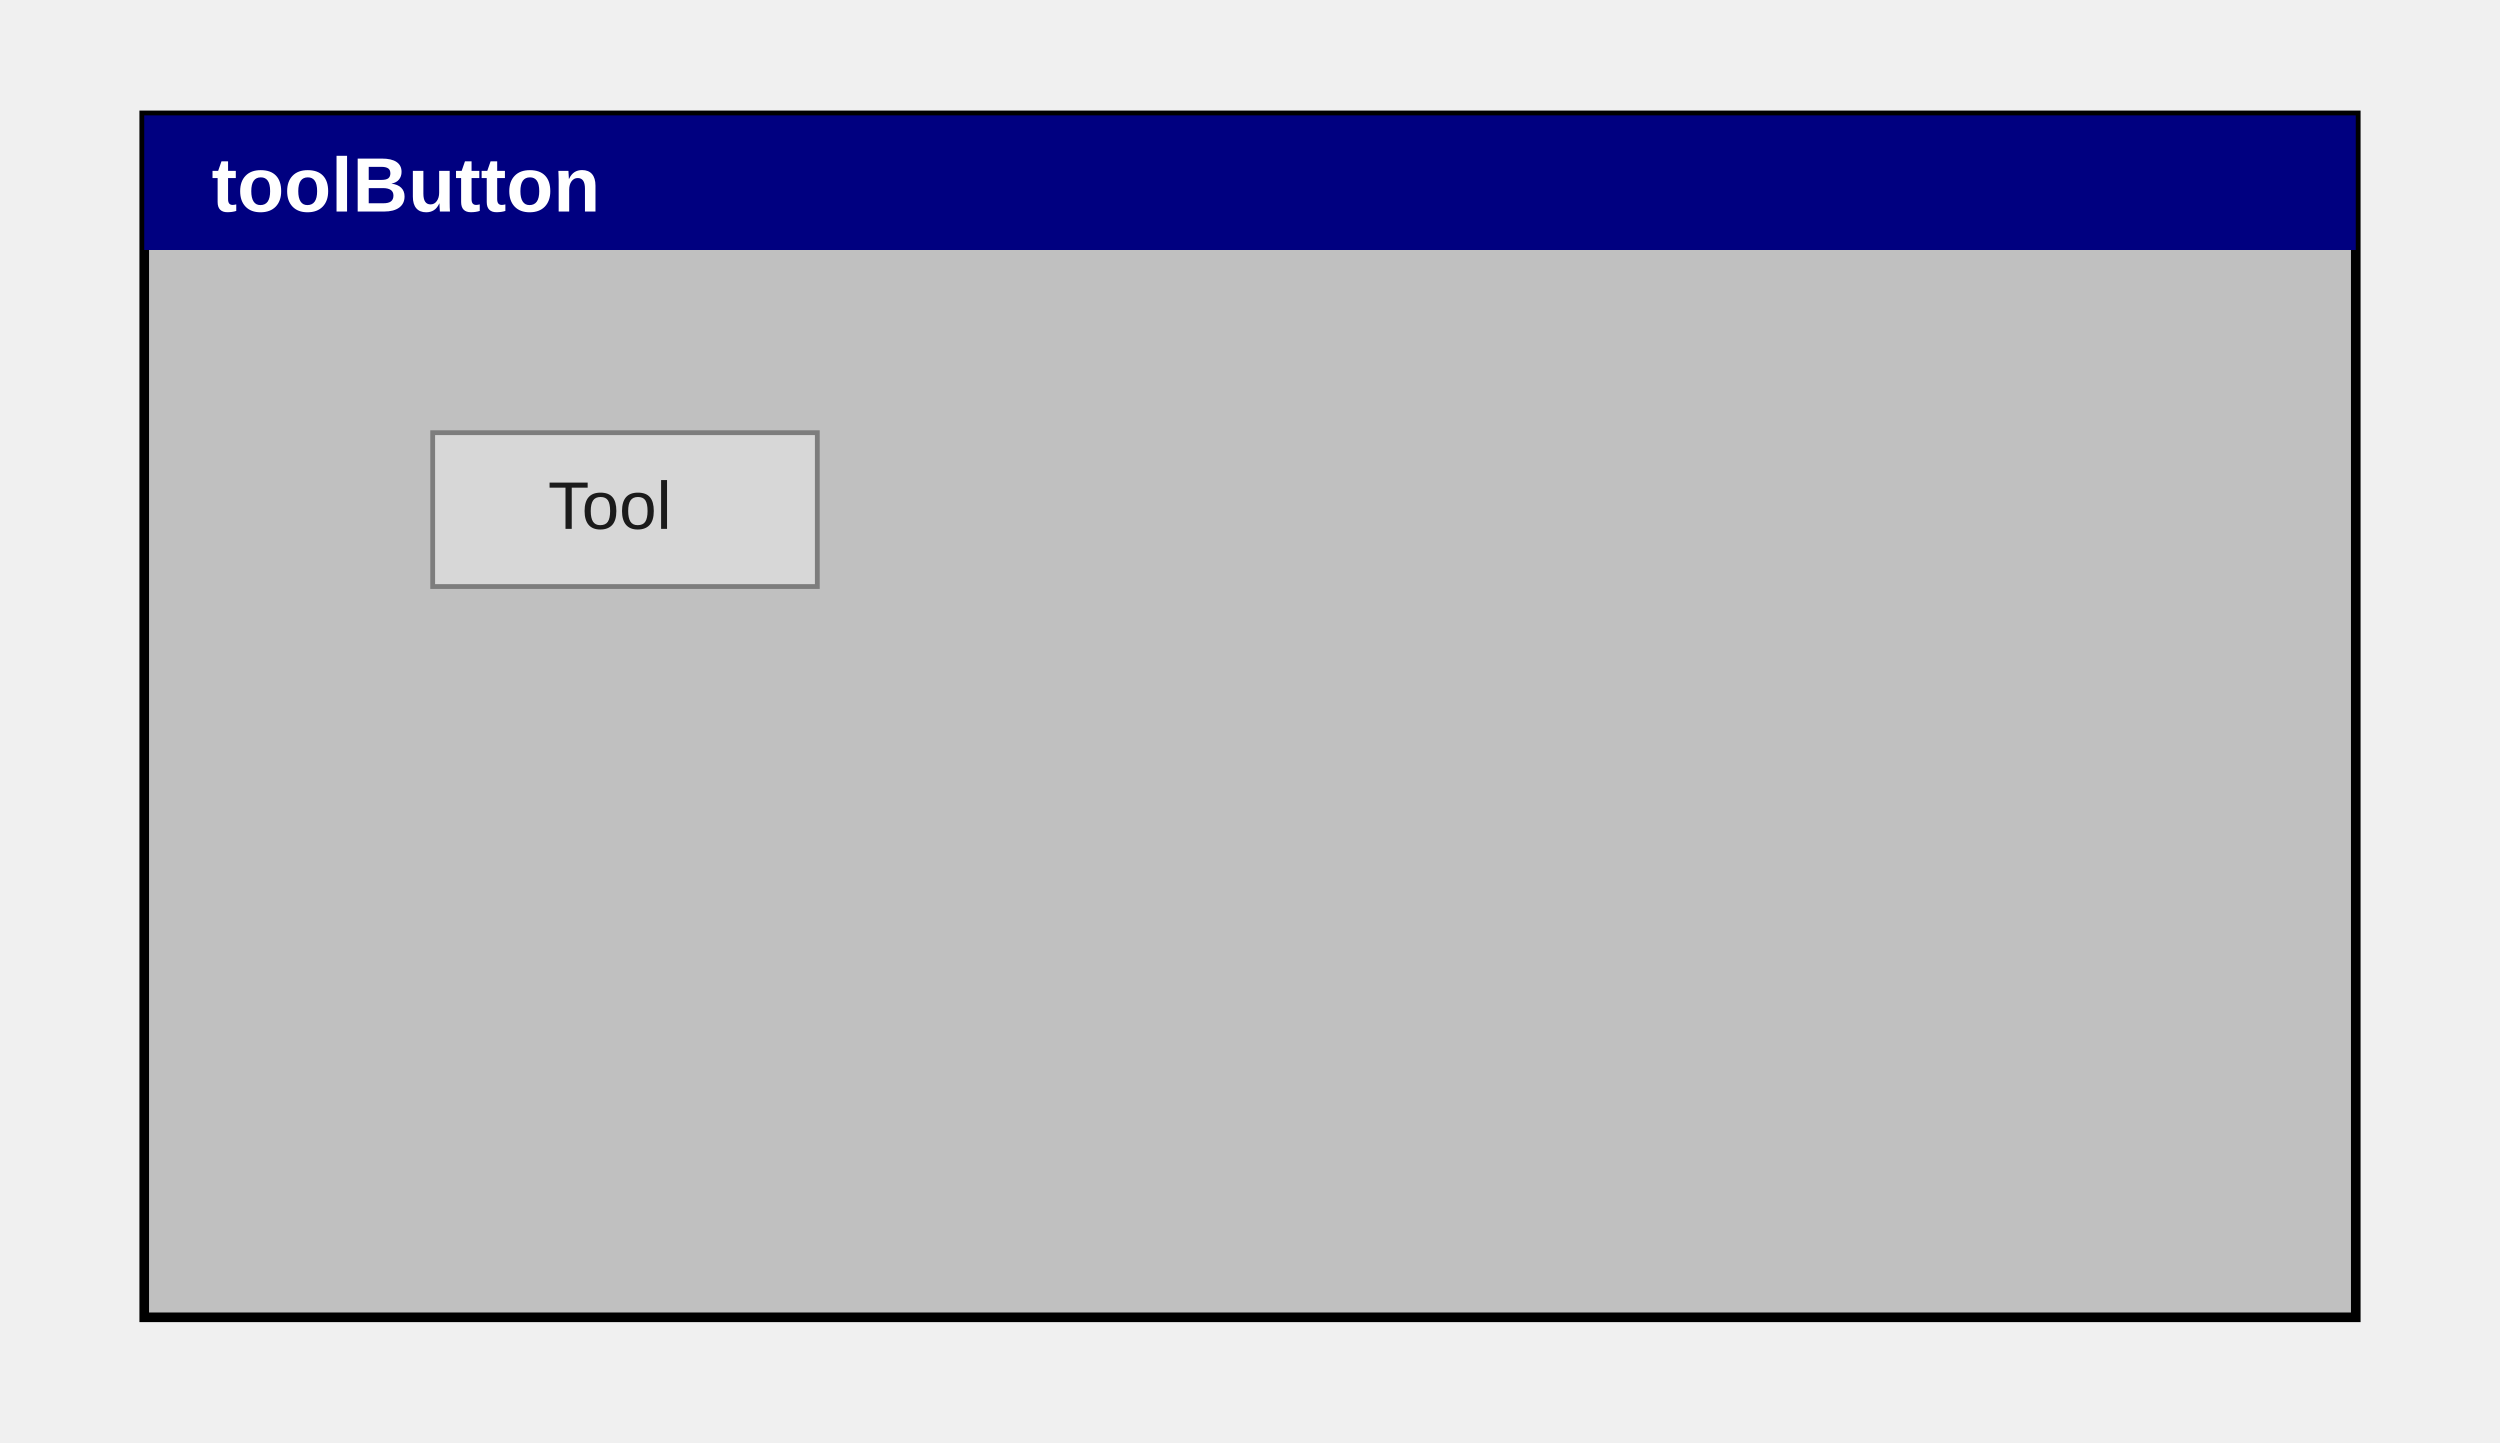
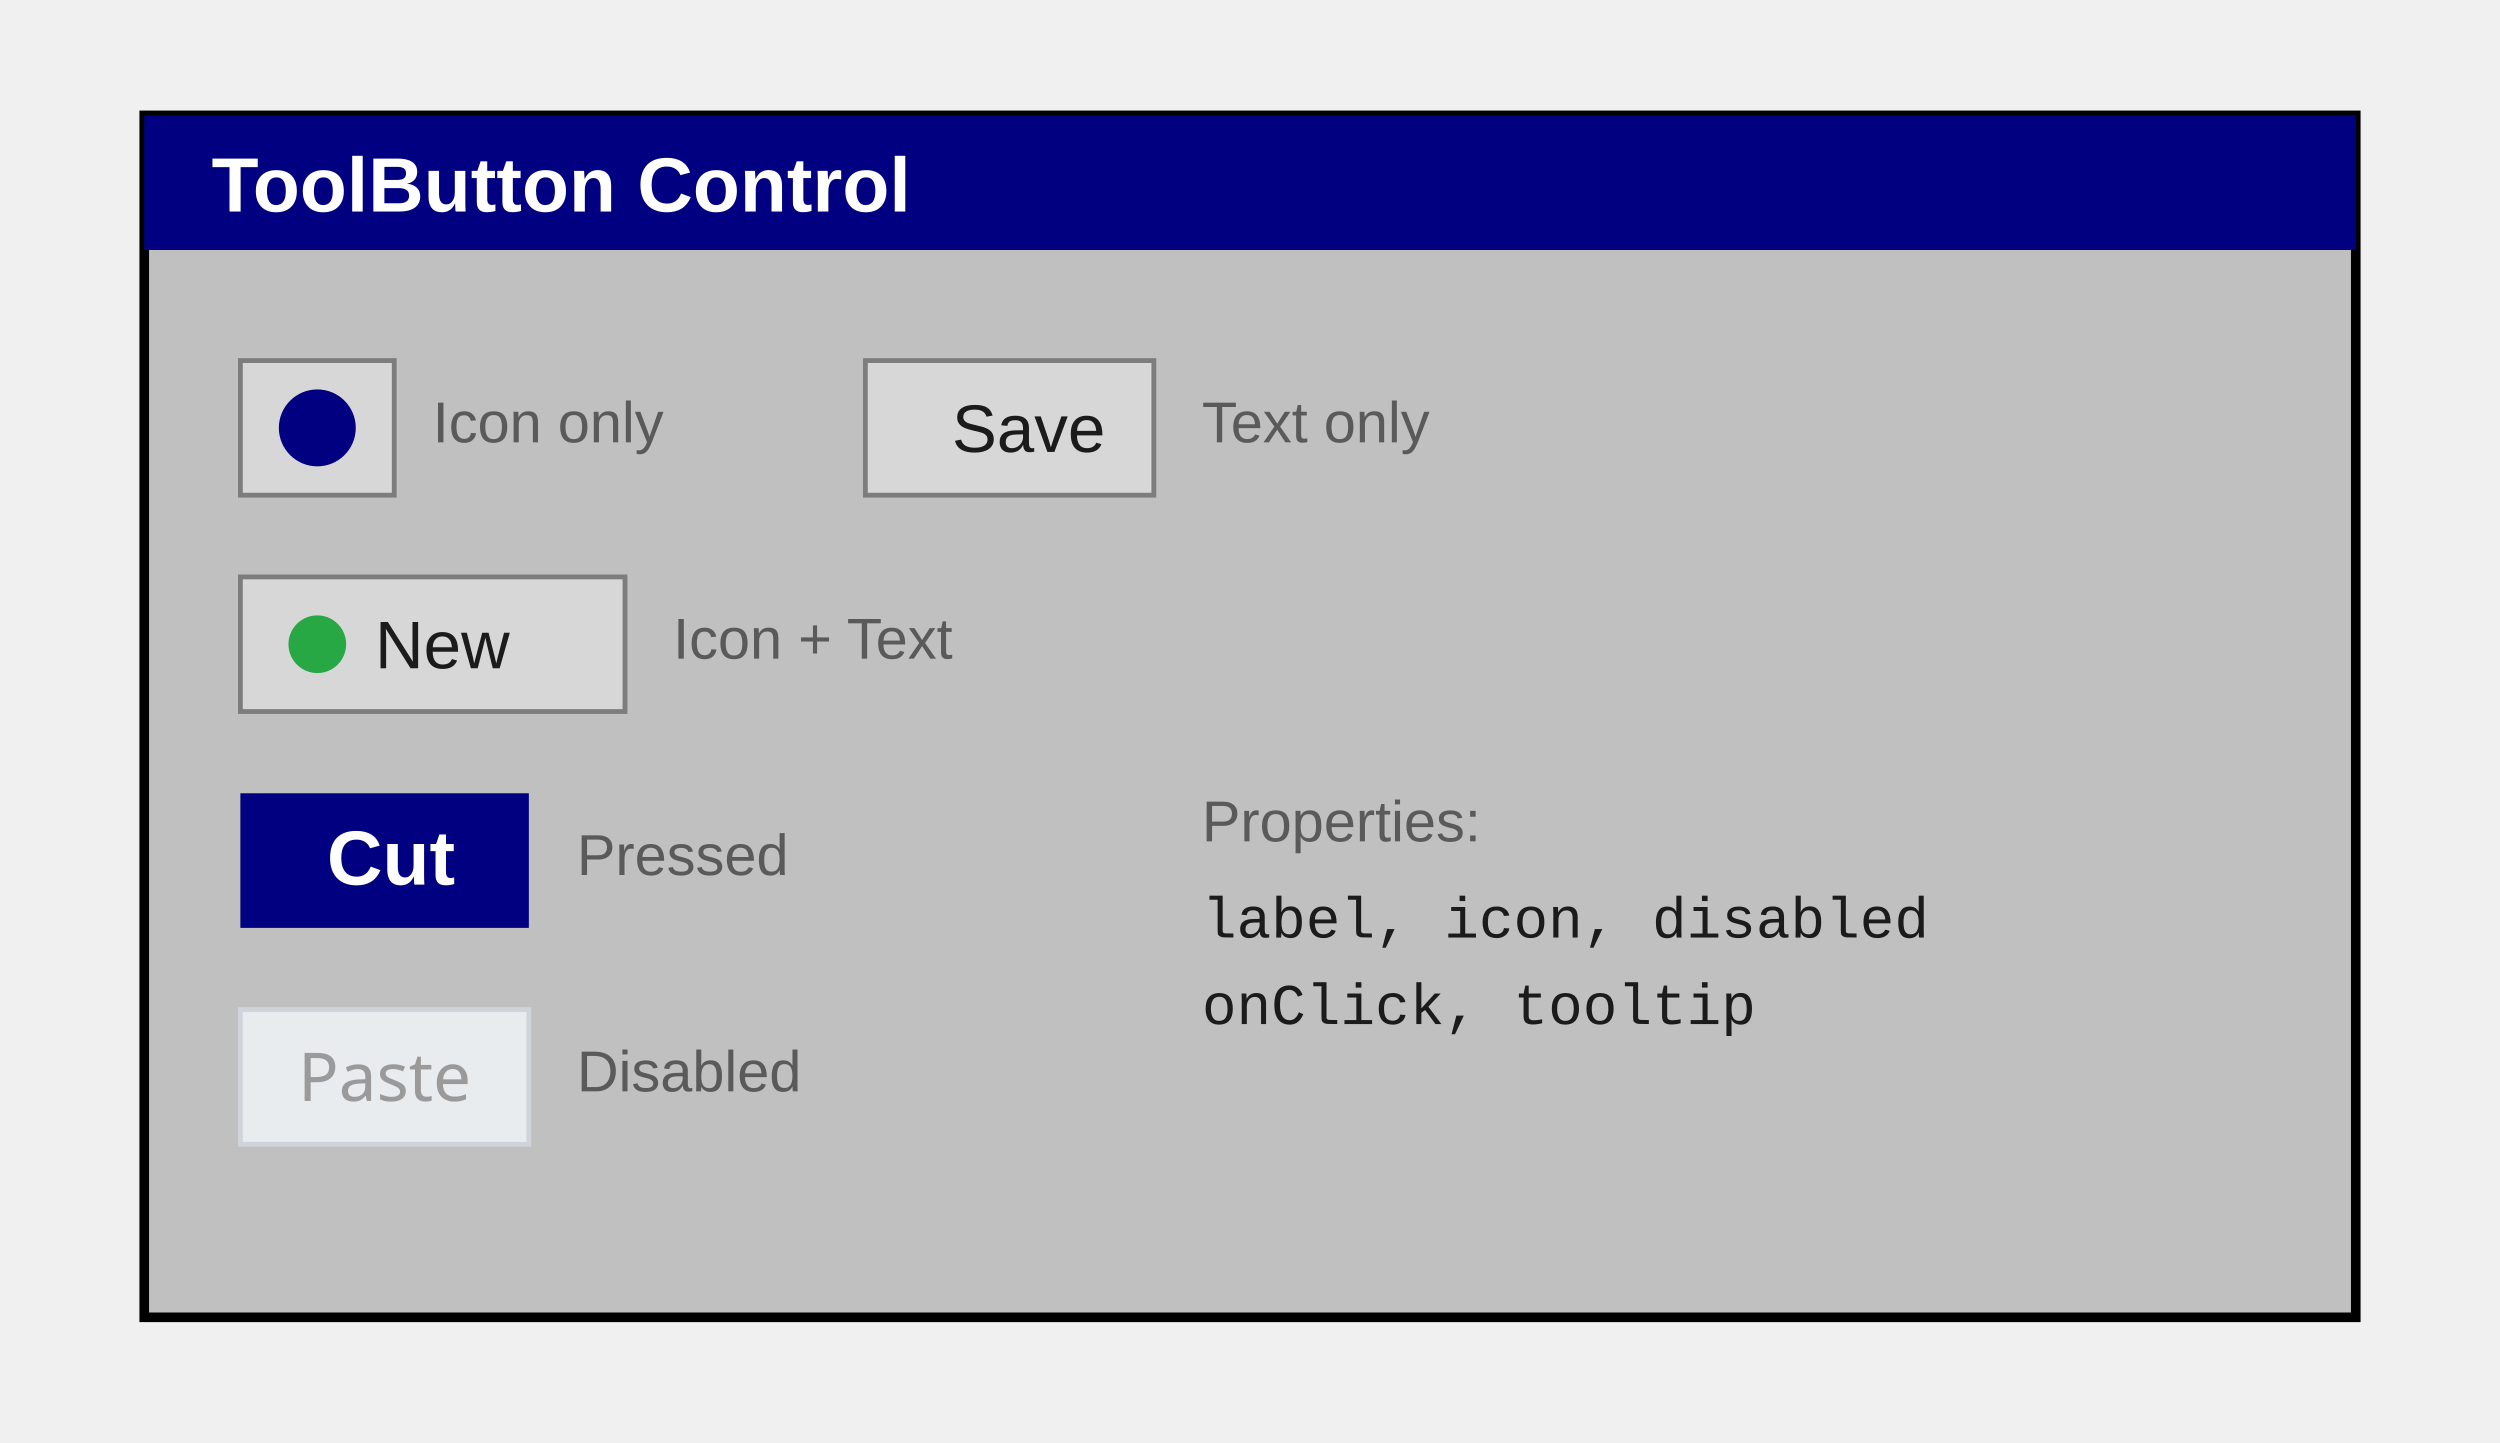
<svg xmlns="http://www.w3.org/2000/svg" width="520" height="300" viewBox="0 0 520 300">
  <defs>
    <style>
      .title { font: 600 16px 'Segoe UI', Arial, sans-serif; fill: #ffffff; }
      .text { font: 14px 'Segoe UI', Arial, sans-serif; fill: #1b1b1b; }
      .muted { font: 12px 'Segoe UI', Arial, sans-serif; fill: #5a5a5a; }
      .window { fill: #c0c0c0; stroke: #000; stroke-width: 2; }
      .titlebar { fill: #000080; }
      .panel { fill: #ededed; stroke: #9a9a9a; stroke-width: 1; }
      .inset { fill: #ffffff; stroke: #7d7d7d; stroke-width: 1; }
      .button { fill: #d7d7d7; stroke: #7d7d7d; stroke-width: 1; }
      .status { fill: #d6d6d6; stroke: #8a8a8a; stroke-width: 1; }
      .menu { fill: #e6e6e6; stroke: #9a9a9a; stroke-width: 1; }
      .accent { fill: #000080; }
    </style>
  </defs>
  <rect x="30" y="24" width="460" height="250" class="window" />
  <rect x="30" y="24" width="460" height="28" class="titlebar" />
-   <text x="44" y="44" class="title">toolButton</text>
-   <rect x="90" y="90" width="80" height="32" class="button" />
-   <text x="114" y="110" class="text">Tool</text>
+   <text x="44" y="44" class="title">ToolButton Control</text>
+   <rect x="50" y="75" width="32" height="28" class="button" />
+   <circle cx="66" cy="89" r="8" class="accent" />
+   <text x="90" y="92" class="muted">Icon only</text>
+   <rect x="180" y="75" width="60" height="28" class="button" />
+   <text x="198" y="94" class="text">Save</text>
+   <text x="250" y="92" class="muted">Text only</text>
+   <rect x="50" y="120" width="80" height="28" class="button" />
+   <circle cx="66" cy="134" r="6" fill="#28a745" />
+   <text x="78" y="139" class="text">New</text>
+   <text x="140" y="137" class="muted">Icon + Text</text>
+   <rect x="50" y="165" width="60" height="28" class="accent" />
+   <text x="68" y="184" class="title">Cut</text>
+   <text x="120" y="182" class="muted">Pressed</text>
+   <rect x="50" y="210" width="60" height="28" fill="#e9ecef" stroke="#ced4da" stroke-width="1" />
+   <text x="62" y="229" style="fill: #9a9a9a; font: 14px 'Segoe UI';">Paste</text>
+   <text x="120" y="227" class="muted">Disabled</text>
+   <text x="250" y="175" class="muted">Properties:</text>
+   <text x="250" y="195" style="font: 12px 'Courier New'; fill: #1b1b1b;">label, icon, disabled</text>
+   <text x="250" y="213" style="font: 12px 'Courier New'; fill: #1b1b1b;">onClick, tooltip</text>
</svg>
